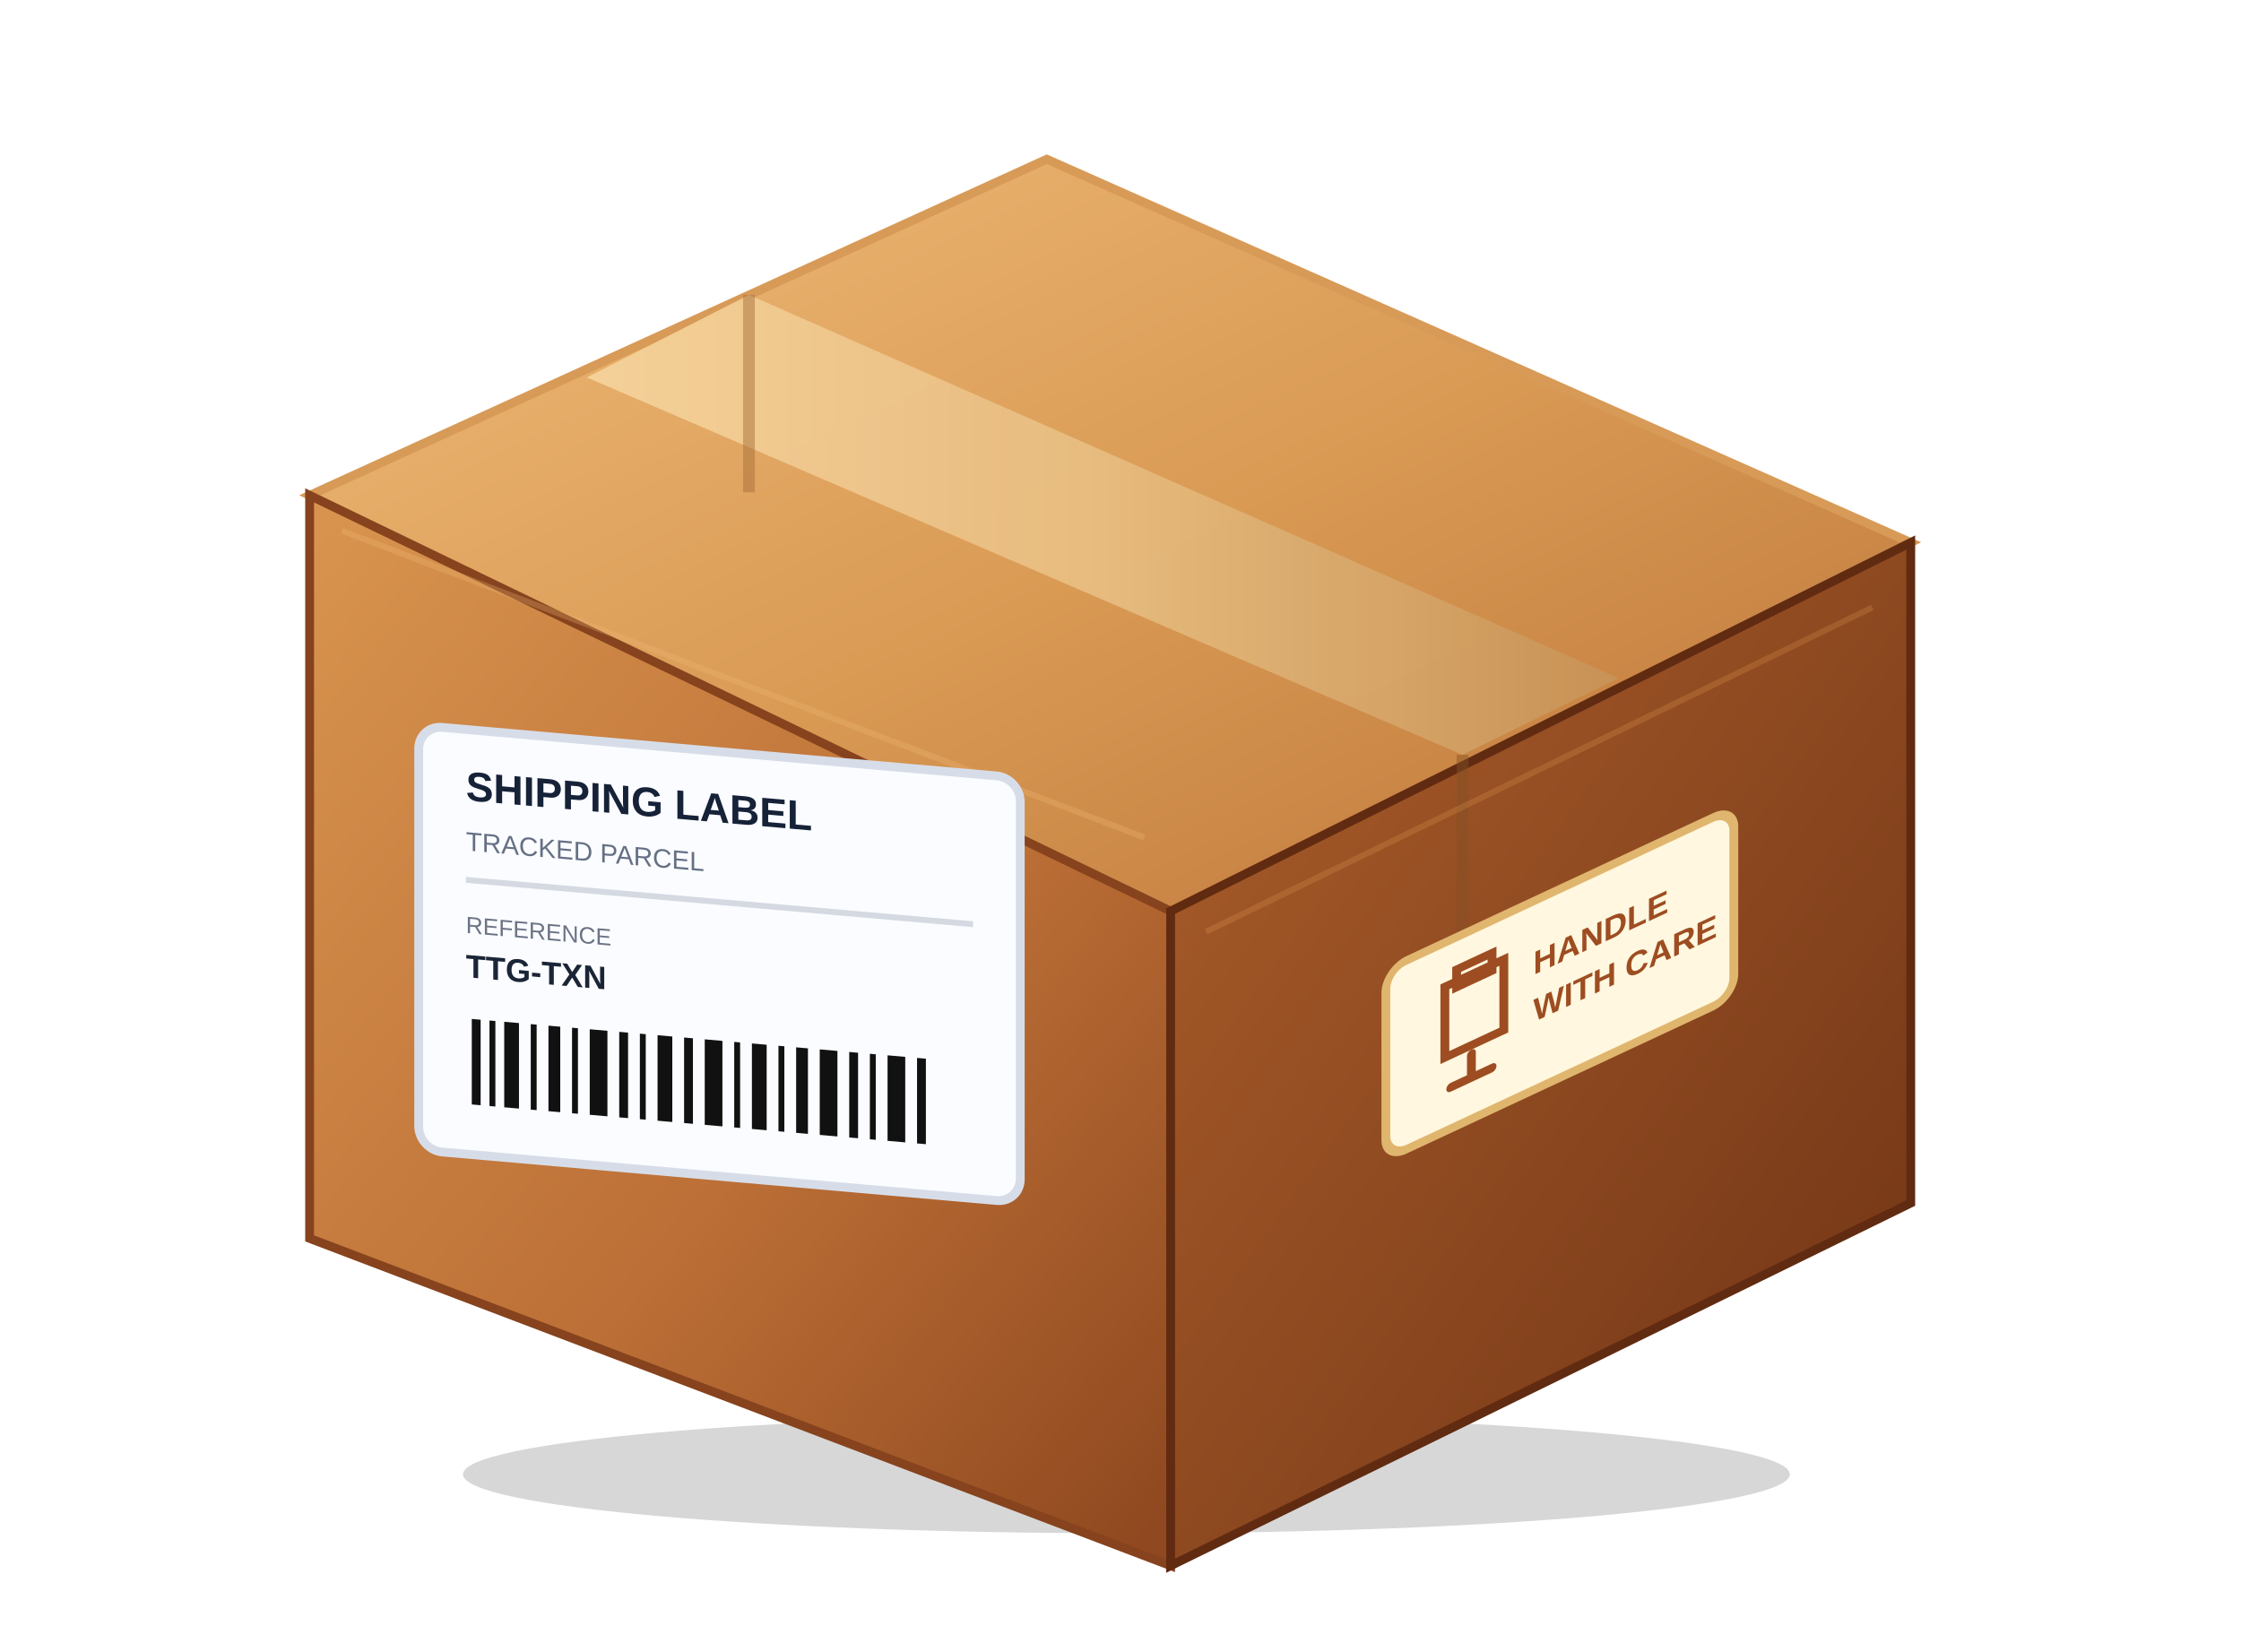
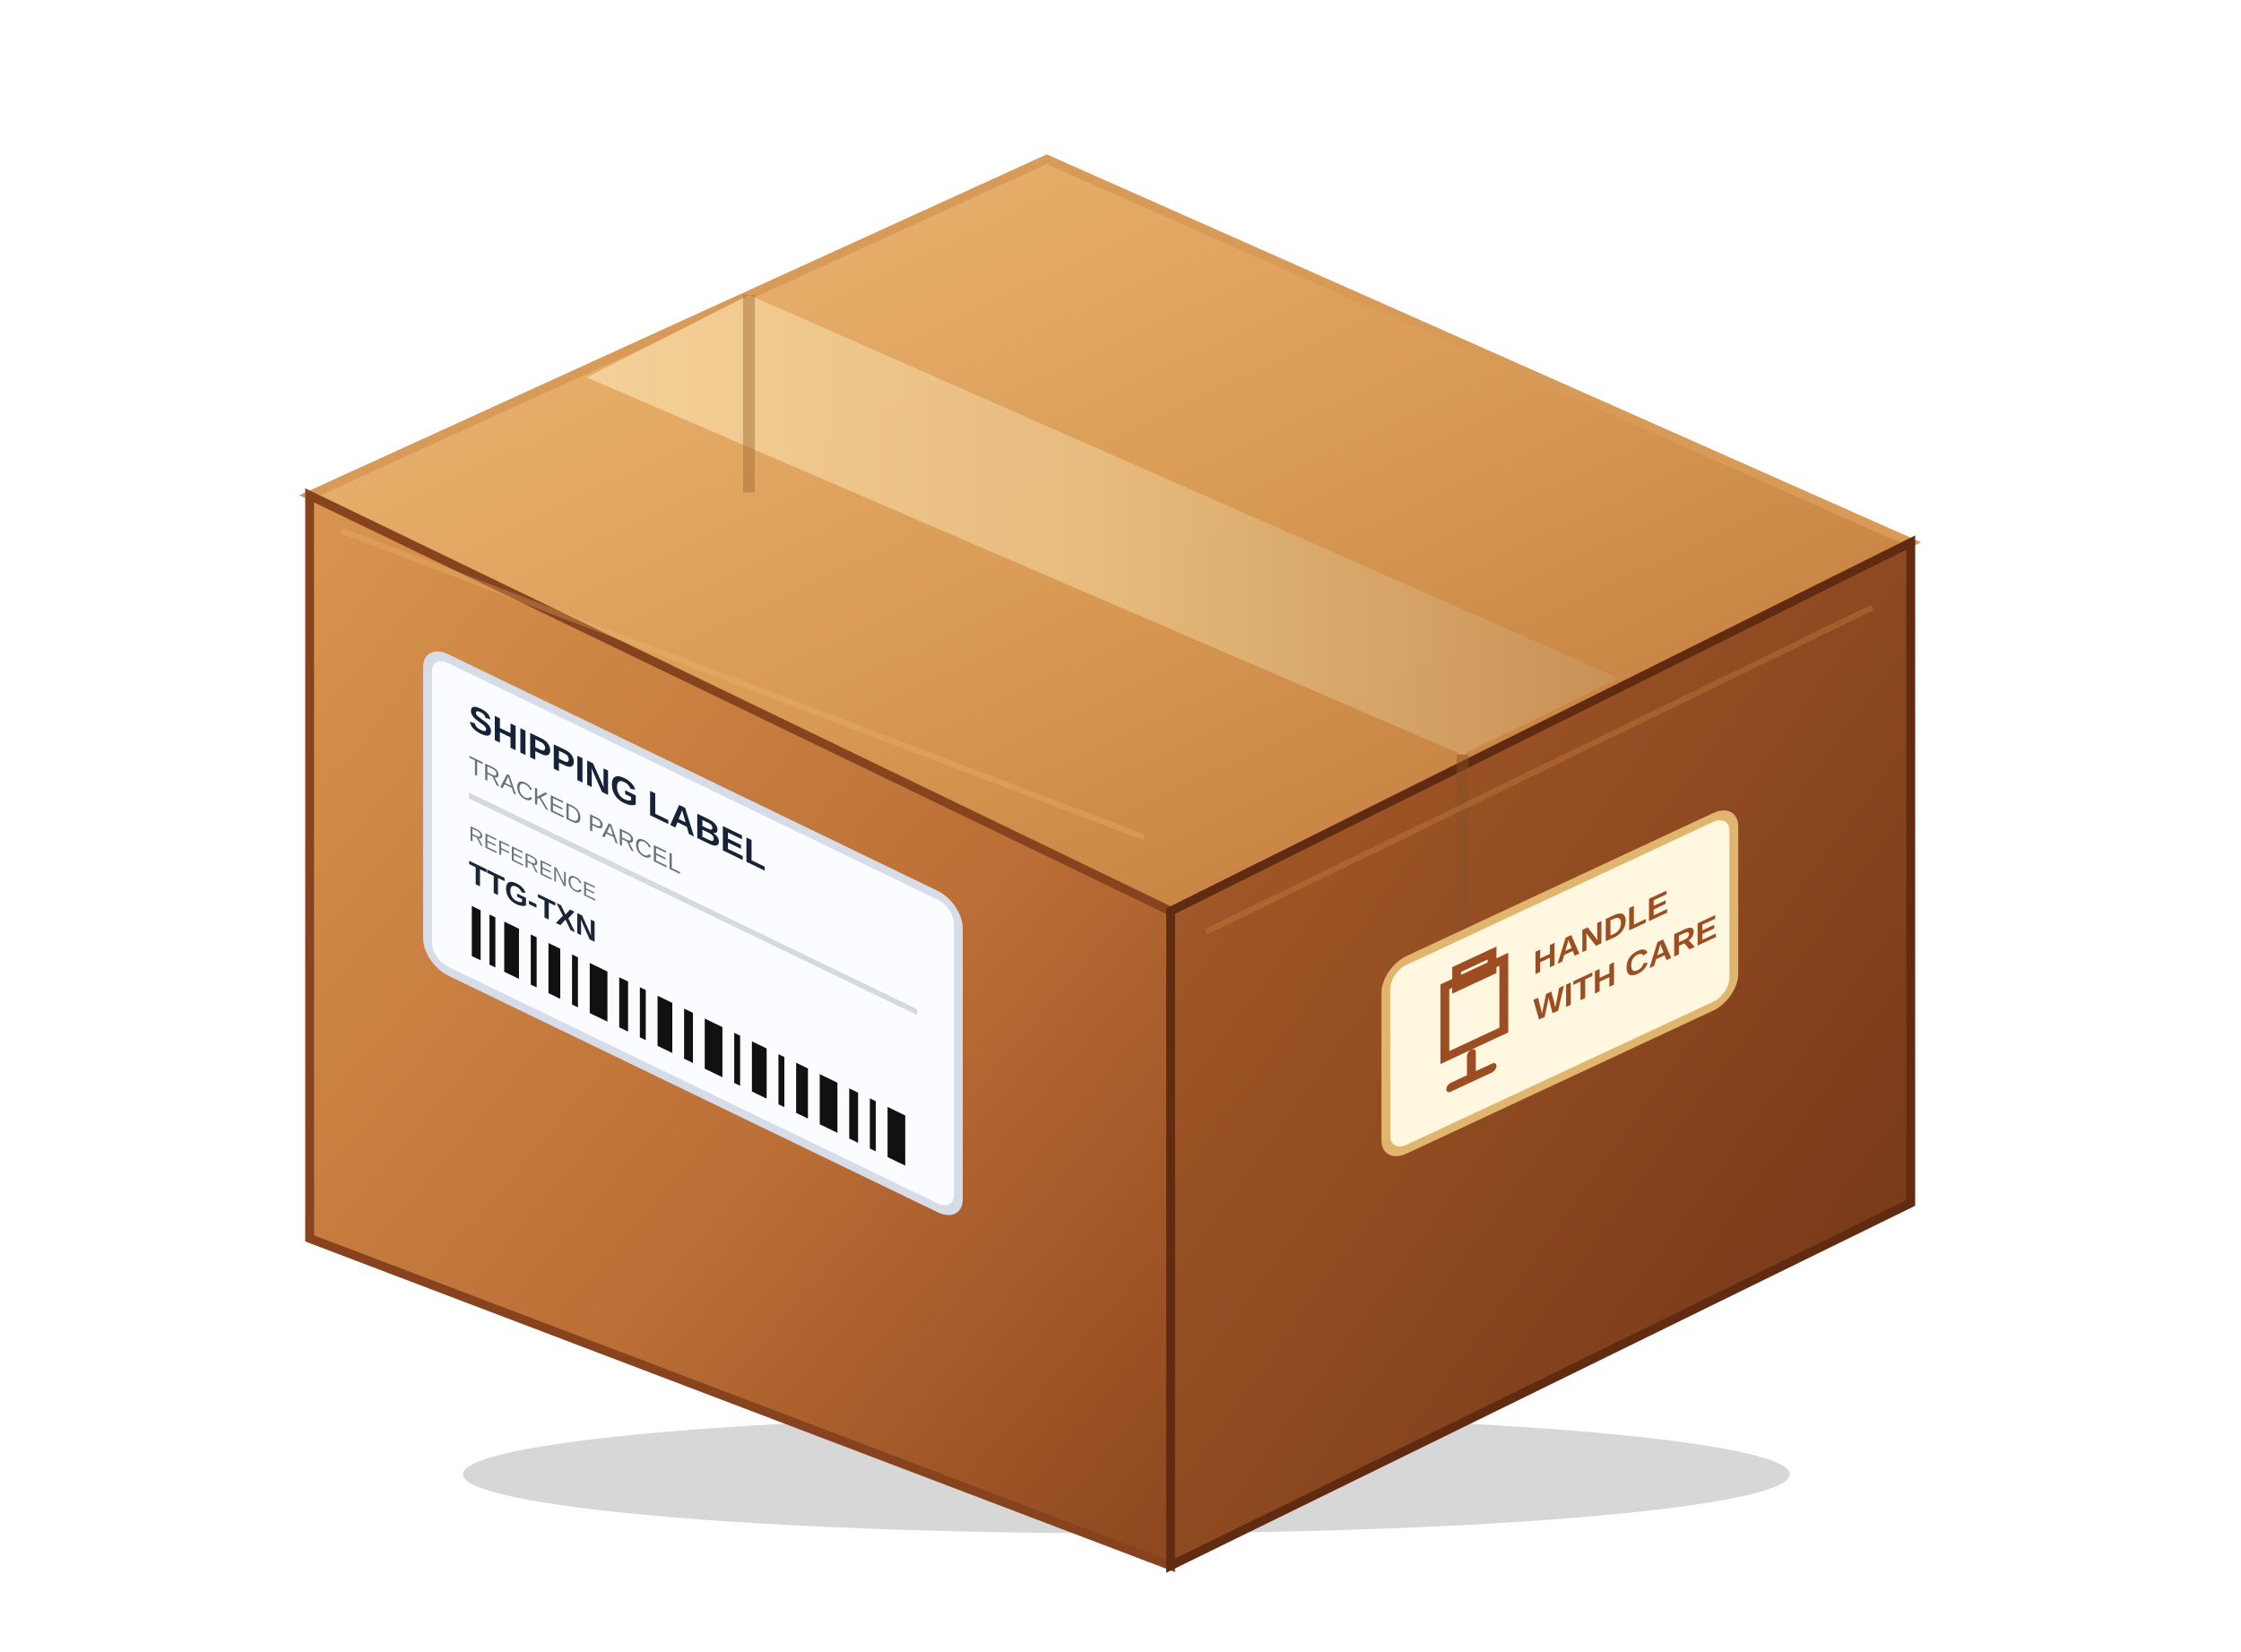
<svg xmlns="http://www.w3.org/2000/svg" viewBox="0 0 760 560" role="img" aria-label="Tracked parcel box" shape-rendering="geometricPrecision" text-rendering="geometricPrecision">
  <defs>
    <linearGradient id="top" x1="0" y1="0" x2="1" y2="1">
      <stop offset="0" stop-color="#efbc7a" />
      <stop offset="0.52" stop-color="#d99a54" />
      <stop offset="1" stop-color="#bb7338" />
    </linearGradient>
    <linearGradient id="front" x1="0" y1="0" x2="0.95" y2="1">
      <stop offset="0" stop-color="#d9954f" />
      <stop offset="0.58" stop-color="#bc6f36" />
      <stop offset="1" stop-color="#8f481f" />
    </linearGradient>
    <linearGradient id="side" x1="0" y1="0" x2="1" y2="1">
      <stop offset="0" stop-color="#ad602b" />
      <stop offset="1" stop-color="#6e3215" />
    </linearGradient>
    <linearGradient id="tape" x1="0" y1="0" x2="1" y2="0">
      <stop offset="0" stop-color="#f5d29b" />
      <stop offset="0.5" stop-color="#e7bc7f" />
      <stop offset="1" stop-color="#c89255" />
    </linearGradient>
  </defs>
  <ellipse cx="382" cy="500" rx="225" ry="20" fill="#000" opacity=".16" />
  <path d="M105 168 355 54l293 130-251 125z" fill="url(#top)" stroke="#d89a57" stroke-width="3" />
  <path d="M105 168v252l292 111V309z" fill="url(#front)" stroke="#86431d" stroke-width="3" />
  <path d="M397 309v222l251-123V184z" fill="url(#side)" stroke="#612b11" stroke-width="3" />
  <path d="M254 100 549 230l-53 26-297-128z" fill="url(#tape)" opacity=".96" />
  <path d="M254 100v67" stroke="#a8703a" stroke-width="4" opacity=".5" />
  <path d="M496 256v78" stroke="#825024" stroke-width="4" opacity=".45" />
  <path d="M116 180 388 284" stroke="#f0b978" stroke-width="2" opacity=".28" />
  <path d="M409 316 635 206" stroke="#d8904c" stroke-width="2" opacity=".28" />
-   <g transform="translate(142 246) skewY(5)">
-     <rect width="204" height="144" rx="8" fill="#fbfcff" stroke="#d7dde8" stroke-width="3" />
-     <text x="16" y="24" font-family="Arial,Helvetica,sans-serif" font-size="14" font-weight="700" fill="#162238">SHIPPING LABEL</text>
-     <text x="16" y="41" font-family="Arial,Helvetica,sans-serif" font-size="9" fill="#657084">TRACKED PARCEL</text>
-     <line x1="16" y1="51" x2="188" y2="51" stroke="#d4d9e2" stroke-width="2" />
-     <text x="16" y="69" font-family="Arial,Helvetica,sans-serif" font-size="8" fill="#6b7485">REFERENCE</text>
-     <text x="16" y="84" font-family="Arial,Helvetica,sans-serif" font-size="11" font-weight="700" fill="#1a2537">TTG-TXN</text>
+   <g transform="translate(145 220) skewY(25.8)">
+     <rect width="180" height="106" rx="7" fill="#fbfcff" stroke="#d7dde8" stroke-width="3" />
+     <text x="14" y="20" font-family="Arial,Helvetica,sans-serif" font-size="12" font-weight="700" fill="#162238">SHIPPING LABEL</text>
+     <text x="14" y="35" font-family="Arial,Helvetica,sans-serif" font-size="8" fill="#657084">TRACKED PARCEL</text>
+     <line x1="14" y1="43" x2="166" y2="43" stroke="#d4d9e2" stroke-width="2" />
+     <text x="14" y="58" font-family="Arial,Helvetica,sans-serif" font-size="7" fill="#6b7485">REFERENCE</text>
+     <text x="14" y="72" font-family="Arial,Helvetica,sans-serif" font-size="10" font-weight="700" fill="#1a2537">TTG-TXN</text>
    <g fill="#111">
-       <rect x="18" y="98" width="3" height="29" />
-       <rect x="24" y="98" width="2" height="29" />
-       <rect x="29" y="98" width="5" height="29" />
-       <rect x="38" y="98" width="2" height="29" />
-       <rect x="44" y="98" width="4" height="29" />
-       <rect x="52" y="98" width="2" height="29" />
-       <rect x="58" y="98" width="6" height="29" />
-       <rect x="68" y="98" width="3" height="29" />
-       <rect x="75" y="98" width="2" height="29" />
-       <rect x="81" y="98" width="5" height="29" />
-       <rect x="90" y="98" width="3" height="29" />
-       <rect x="97" y="98" width="6" height="29" />
-       <rect x="107" y="98" width="2" height="29" />
-       <rect x="113" y="98" width="5" height="29" />
-       <rect x="122" y="98" width="2" height="29" />
-       <rect x="128" y="98" width="4" height="29" />
-       <rect x="136" y="98" width="6" height="29" />
-       <rect x="146" y="98" width="3" height="29" />
-       <rect x="153" y="98" width="2" height="29" />
-       <rect x="159" y="98" width="6" height="29" />
-       <rect x="169" y="98" width="3" height="29" />
+       <rect x="15" y="80" width="3" height="17" />
+       <rect x="21" y="80" width="2" height="17" />
+       <rect x="26" y="80" width="5" height="17" />
+       <rect x="35" y="80" width="2" height="17" />
+       <rect x="41" y="80" width="4" height="17" />
+       <rect x="49" y="80" width="2" height="17" />
+       <rect x="55" y="80" width="6" height="17" />
+       <rect x="65" y="80" width="3" height="17" />
+       <rect x="72" y="80" width="2" height="17" />
+       <rect x="78" y="80" width="5" height="17" />
+       <rect x="87" y="80" width="3" height="17" />
+       <rect x="94" y="80" width="6" height="17" />
+       <rect x="104" y="80" width="2" height="17" />
+       <rect x="110" y="80" width="5" height="17" />
+       <rect x="119" y="80" width="2" height="17" />
+       <rect x="125" y="80" width="4" height="17" />
+       <rect x="133" y="80" width="6" height="17" />
+       <rect x="143" y="80" width="3" height="17" />
+       <rect x="150" y="80" width="2" height="17" />
+       <rect x="156" y="80" width="6" height="17" />
    </g>
  </g>
  <g transform="translate(470 329) skewY(-25)">
    <rect width="118" height="64" rx="7" fill="#fff7df" stroke="#e0b66e" stroke-width="3" />
    <path d="M20 15h20v24H20zM24 11h12v6H24z" fill="none" stroke="#9d4d21" stroke-width="3" />
    <path d="M29 42v8M22 50h14" stroke="#9d4d21" stroke-width="3" stroke-linecap="round" />
    <text x="50" y="25" font-family="Arial,Helvetica,sans-serif" font-size="11" font-weight="700" fill="#9d4d21">HANDLE</text>
    <text x="50" y="41" font-family="Arial,Helvetica,sans-serif" font-size="11" font-weight="700" fill="#9d4d21">WITH CARE</text>
  </g>
</svg>
